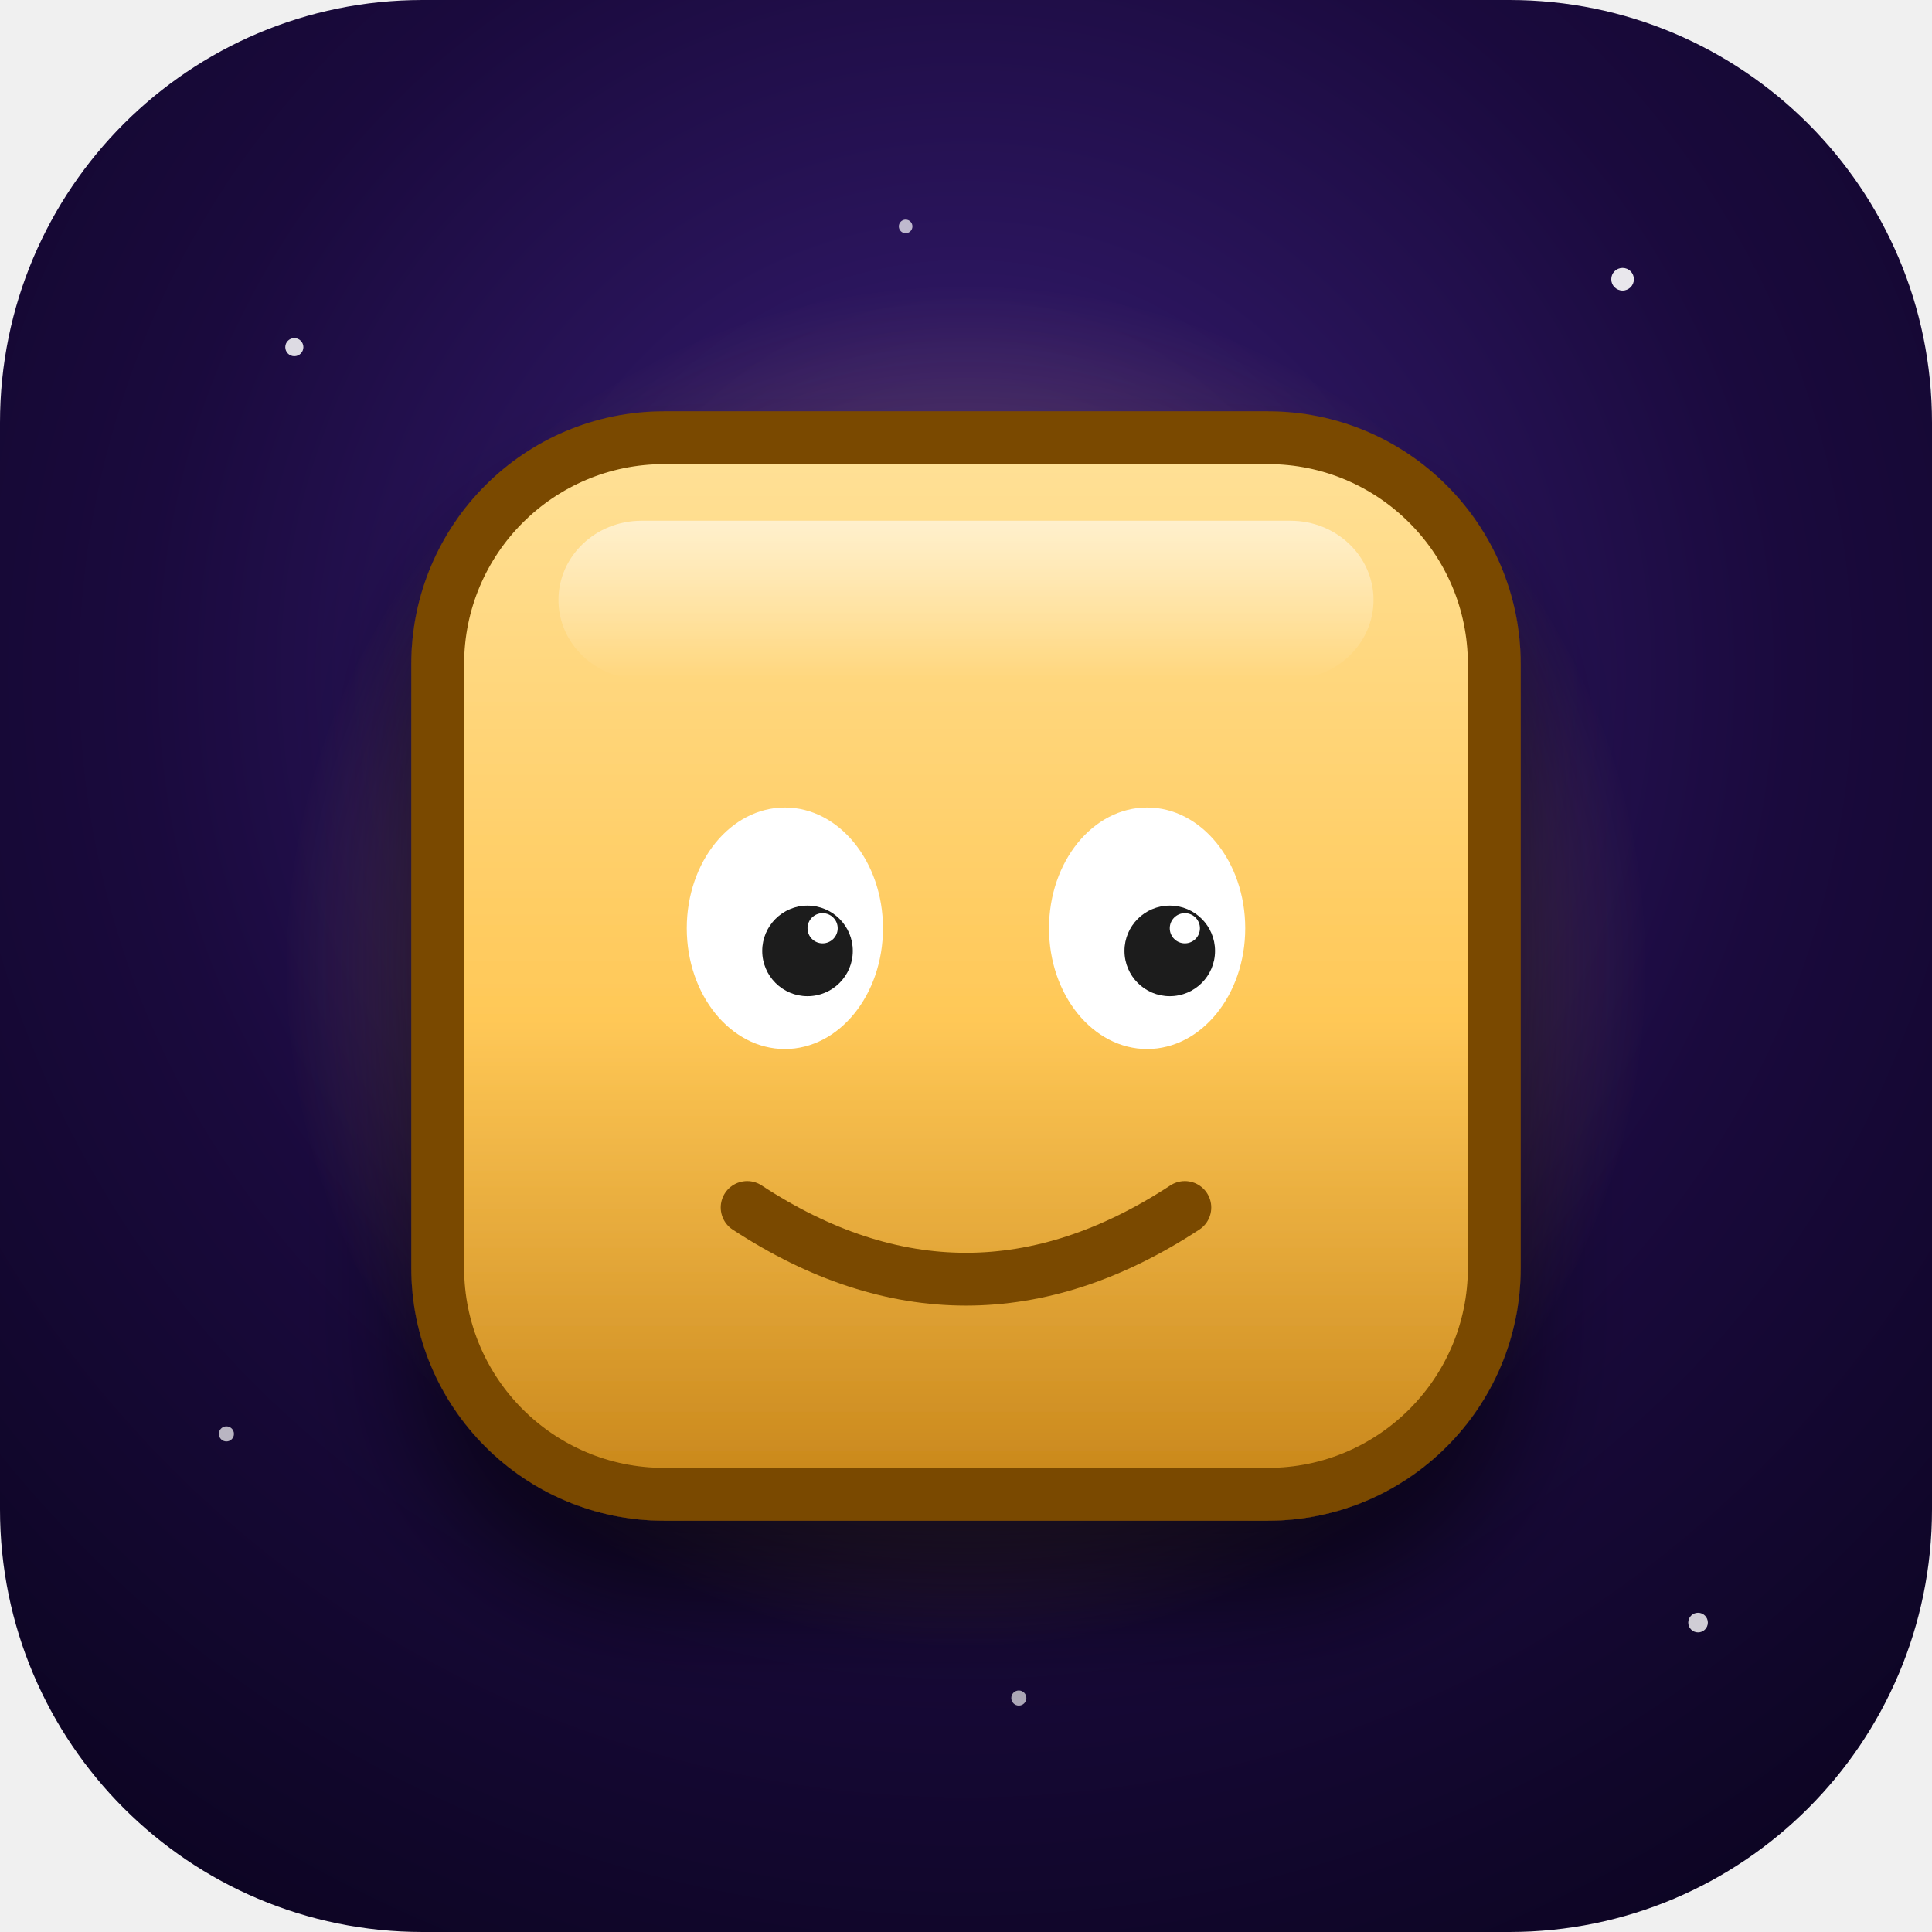
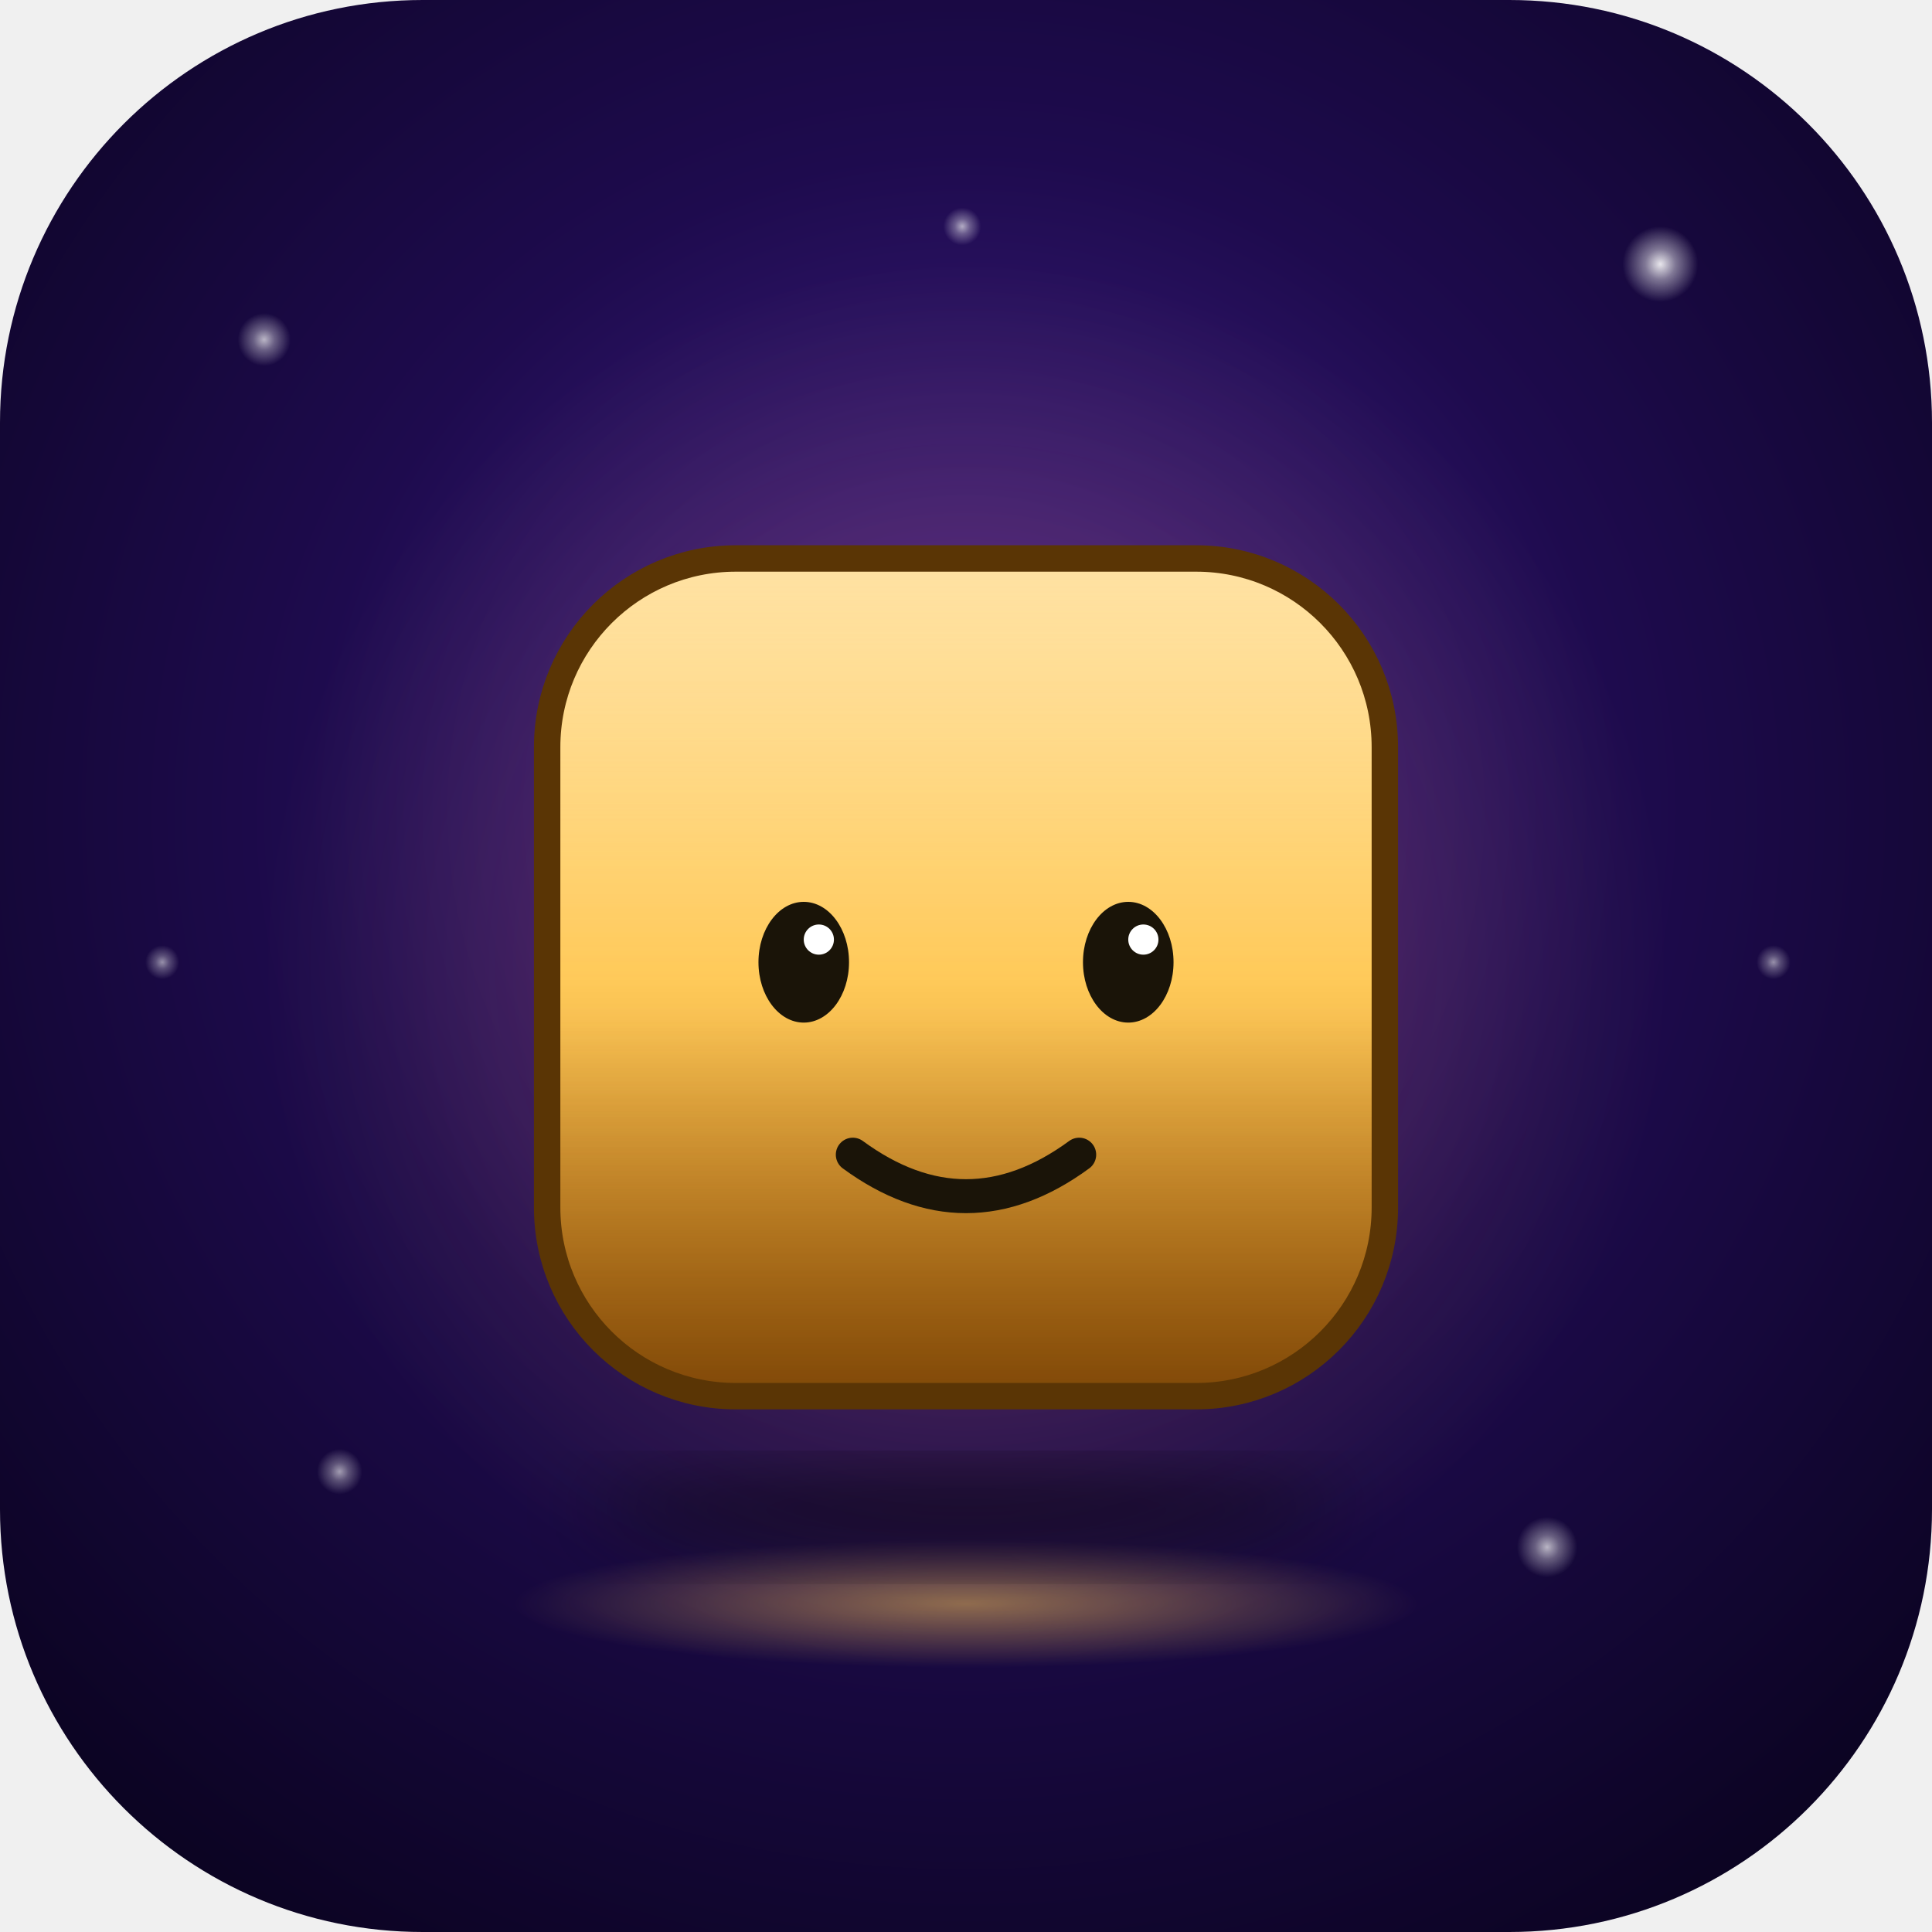
- <svg xmlns="http://www.w3.org/2000/svg" width="512" height="512" viewBox="0 0 512 512">
+ <svg xmlns="http://www.w3.org/2000/svg" width="1024" height="1024" viewBox="0 0 1024 1024">
  <defs>
-     <radialGradient id="bg" cx="0.5" cy="0.35" r="0.85">
-       <stop offset="0" stop-color="#3a1f7a" />
-       <stop offset="0.5" stop-color="#1a0a3d" />
-       <stop offset="1" stop-color="#08031a" />
+     <radialGradient id="bg" cx="0.5" cy="0.42" r="0.75">
+       <stop offset="0" stop-color="#4B2596" />
+       <stop offset="0.45" stop-color="#1E0B4E" />
+       <stop offset="1" stop-color="#070218" />
    </radialGradient>
    <linearGradient id="cube" x1="0" y1="0" x2="0" y2="1">
-       <stop offset="0" stop-color="#FFE198" />
-       <stop offset="0.55" stop-color="#FFC857" />
-       <stop offset="1" stop-color="#C8861A" />
+       <stop offset="0" stop-color="#FFEAB0" />
+       <stop offset="0.5" stop-color="#FFC957" />
+       <stop offset="1" stop-color="#B86E10" />
    </linearGradient>
-     <linearGradient id="shine" x1="0" y1="0" x2="0" y2="1">
-       <stop offset="0" stop-color="rgba(255,255,255,0.85)" />
+     <linearGradient id="topHi" x1="0" y1="0" x2="0" y2="1">
+       <stop offset="0" stop-color="rgba(255,255,255,0.95)" />
      <stop offset="1" stop-color="rgba(255,255,255,0)" />
    </linearGradient>
-     <radialGradient id="glow" cx="0.5" cy="0.5" r="0.5">
-       <stop offset="0" stop-color="rgba(255,200,87,0.55)" />
-       <stop offset="1" stop-color="rgba(255,200,87,0)" />
+     <linearGradient id="botSh" x1="0" y1="0" x2="0" y2="1">
+       <stop offset="0" stop-color="rgba(120,60,0,0)" />
+       <stop offset="1" stop-color="rgba(80,40,0,0.55)" />
+     </linearGradient>
+     <linearGradient id="beam" x1="0.5" y1="0" x2="0.5" y2="1">
+       <stop offset="0" stop-color="rgba(255,210,140,0.35)" />
+       <stop offset="0.5" stop-color="rgba(255,210,140,0.08)" />
+       <stop offset="1" stop-color="rgba(255,210,140,0)" />
+     </linearGradient>
+     <radialGradient id="ground" cx="0.5" cy="0.5" r="0.5">
+       <stop offset="0" stop-color="rgba(255,201,87,0.5)" />
+       <stop offset="1" stop-color="rgba(255,201,87,0)" />
    </radialGradient>
-     <filter id="ds" x="-30%" y="-30%" width="160%" height="160%">
-       <feDropShadow dx="0" dy="14" stdDeviation="0" flood-color="#7A4A00" flood-opacity="1" />
-       <feDropShadow dx="0" dy="22" stdDeviation="14" flood-color="#000" flood-opacity="0.55" />
+     <radialGradient id="starG" cx="0.5" cy="0.5" r="0.5">
+       <stop offset="0" stop-color="rgba(255,255,255,1)" />
+       <stop offset="0.4" stop-color="rgba(255,255,255,0.5)" />
+       <stop offset="1" stop-color="rgba(255,255,255,0)" />
+     </radialGradient>
+     <radialGradient id="halo" cx="0.5" cy="0.5" r="0.5">
+       <stop offset="0" stop-color="rgba(255,201,87,0.32)" />
+       <stop offset="0.55" stop-color="rgba(255,140,60,0.12)" />
+       <stop offset="1" stop-color="rgba(255,201,87,0)" />
+     </radialGradient>
+     <filter id="cubeDrop" x="-40%" y="-20%" width="180%" height="160%">
+       <feGaussianBlur stdDeviation="22" />
    </filter>
+     <clipPath id="cubeClip">
+       <rect x="290" y="296" width="444" height="444" rx="100" />
+     </clipPath>
  </defs>
-   <rect width="512" height="512" rx="112" fill="url(#bg)" />
-   <g fill="#fff">
-     <circle cx="78" cy="92" r="2.4" opacity="0.85" />
-     <circle cx="430" cy="74" r="3" opacity="0.9" />
-     <circle cx="60" cy="380" r="2" opacity="0.7" />
-     <circle cx="450" cy="430" r="2.6" opacity="0.8" />
-     <circle cx="120" cy="200" r="1.6" opacity="0.55" />
-     <circle cx="380" cy="240" r="1.6" opacity="0.55" />
-     <circle cx="240" cy="60" r="1.8" opacity="0.7" />
-     <circle cx="270" cy="450" r="2" opacity="0.65" />
+   <rect width="1024" height="1024" rx="224" fill="url(#bg)" />
+   <g>
+     <circle cx="140" cy="180" r="14" fill="url(#starG)" opacity="0.7" />
+     <circle cx="880" cy="140" r="20" fill="url(#starG)" opacity="0.9" />
+     <circle cx="820" cy="820" r="16" fill="url(#starG)" opacity="0.7" />
+     <circle cx="180" cy="780" r="12" fill="url(#starG)" opacity="0.6" />
+     <circle cx="510" cy="120" r="10" fill="url(#starG)" opacity="0.65" />
+     <circle cx="940" cy="510" r="9" fill="url(#starG)" opacity="0.55" />
+     <circle cx="86" cy="510" r="9" fill="url(#starG)" opacity="0.55" />
  </g>
-   <circle cx="256" cy="256" r="180" fill="url(#glow)" />
-   <g filter="url(#ds)">
-     <rect x="116" y="116" width="280" height="280" rx="60" fill="url(#cube)" stroke="#7A4A00" stroke-width="14" stroke-linejoin="round" />
-     <rect x="148" y="138" width="216" height="42" rx="22" fill="url(#shine)" opacity="0.65" />
-     <ellipse cx="208" cy="246" rx="26" ry="32" fill="#fff" />
-     <ellipse cx="304" cy="246" rx="26" ry="32" fill="#fff" />
-     <circle cx="214" cy="252" r="12" fill="#1a1a1a" />
-     <circle cx="310" cy="252" r="12" fill="#1a1a1a" />
-     <circle cx="218" cy="246" r="4" fill="#fff" />
-     <circle cx="314" cy="246" r="4" fill="#fff" />
-     <path d="M 198 320 Q 256 358 314 320" stroke="#7A4A00" stroke-width="14" stroke-linecap="round" fill="none" />
+   <circle cx="512" cy="512" r="370" fill="url(#halo)" />
+   <ellipse cx="512" cy="850" rx="240" ry="34" fill="url(#ground)" />
+   <ellipse cx="512" cy="800" rx="200" ry="22" fill="rgba(0,0,0,0.5)" filter="url(#cubeDrop)" />
+   <g>
+     <rect x="290" y="296" width="444" height="444" rx="100" fill="url(#cube)" />
+     <g clip-path="url(#cubeClip)">
+       <rect x="290" y="296" width="444" height="320" fill="url(#beam)" />
+       <rect x="290" y="540" width="444" height="200" fill="url(#botSh)" />
+       <g fill="#1a1408">
+         <ellipse cx="426" cy="510" rx="24" ry="32" />
+         <ellipse cx="598" cy="510" rx="24" ry="32" />
+       </g>
+       <g fill="#fff">
+         <circle cx="434" cy="498" r="8" />
+         <circle cx="606" cy="498" r="8" />
+       </g>
+       <path d="M 452 612 Q 512 656 572 612" stroke="#1a1408" stroke-width="18" stroke-linecap="round" fill="none" />
+     </g>
+     <rect x="290" y="296" width="444" height="444" rx="100" fill="none" stroke="#5A3505" stroke-width="14" />
+   </g>
+   <g fill="#FFE9A8" opacity="0">
  </g>
</svg>
